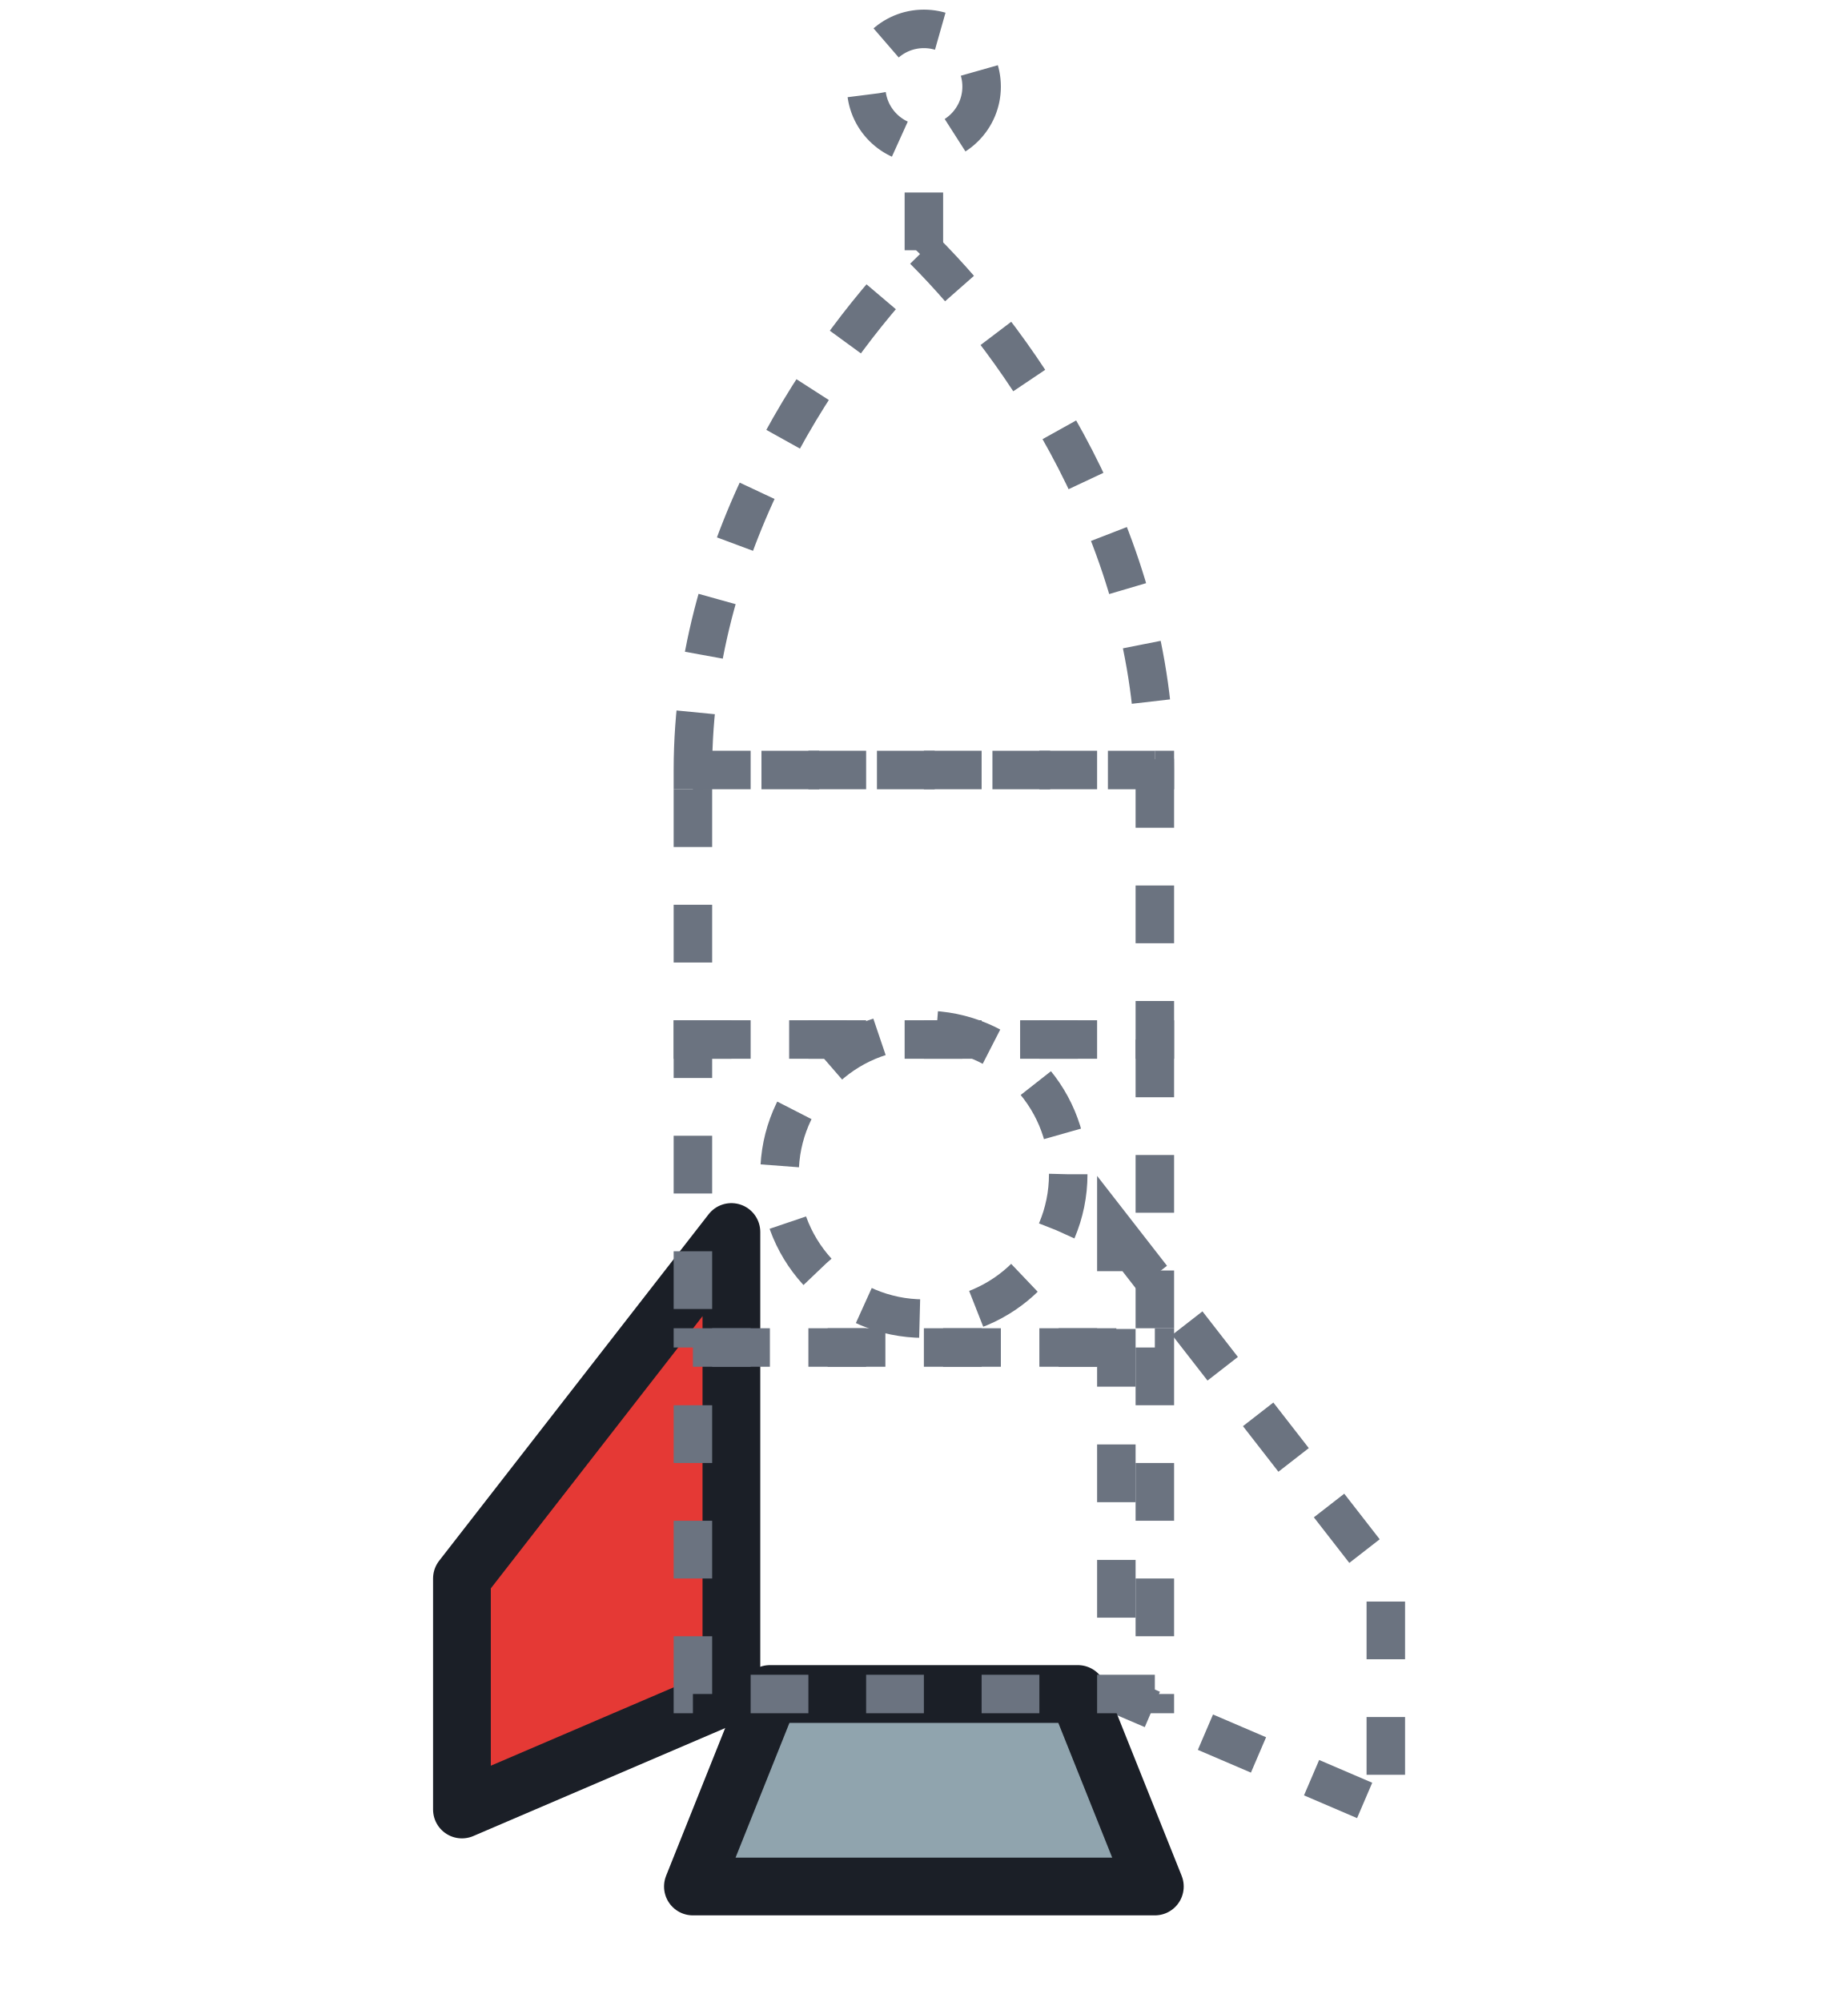
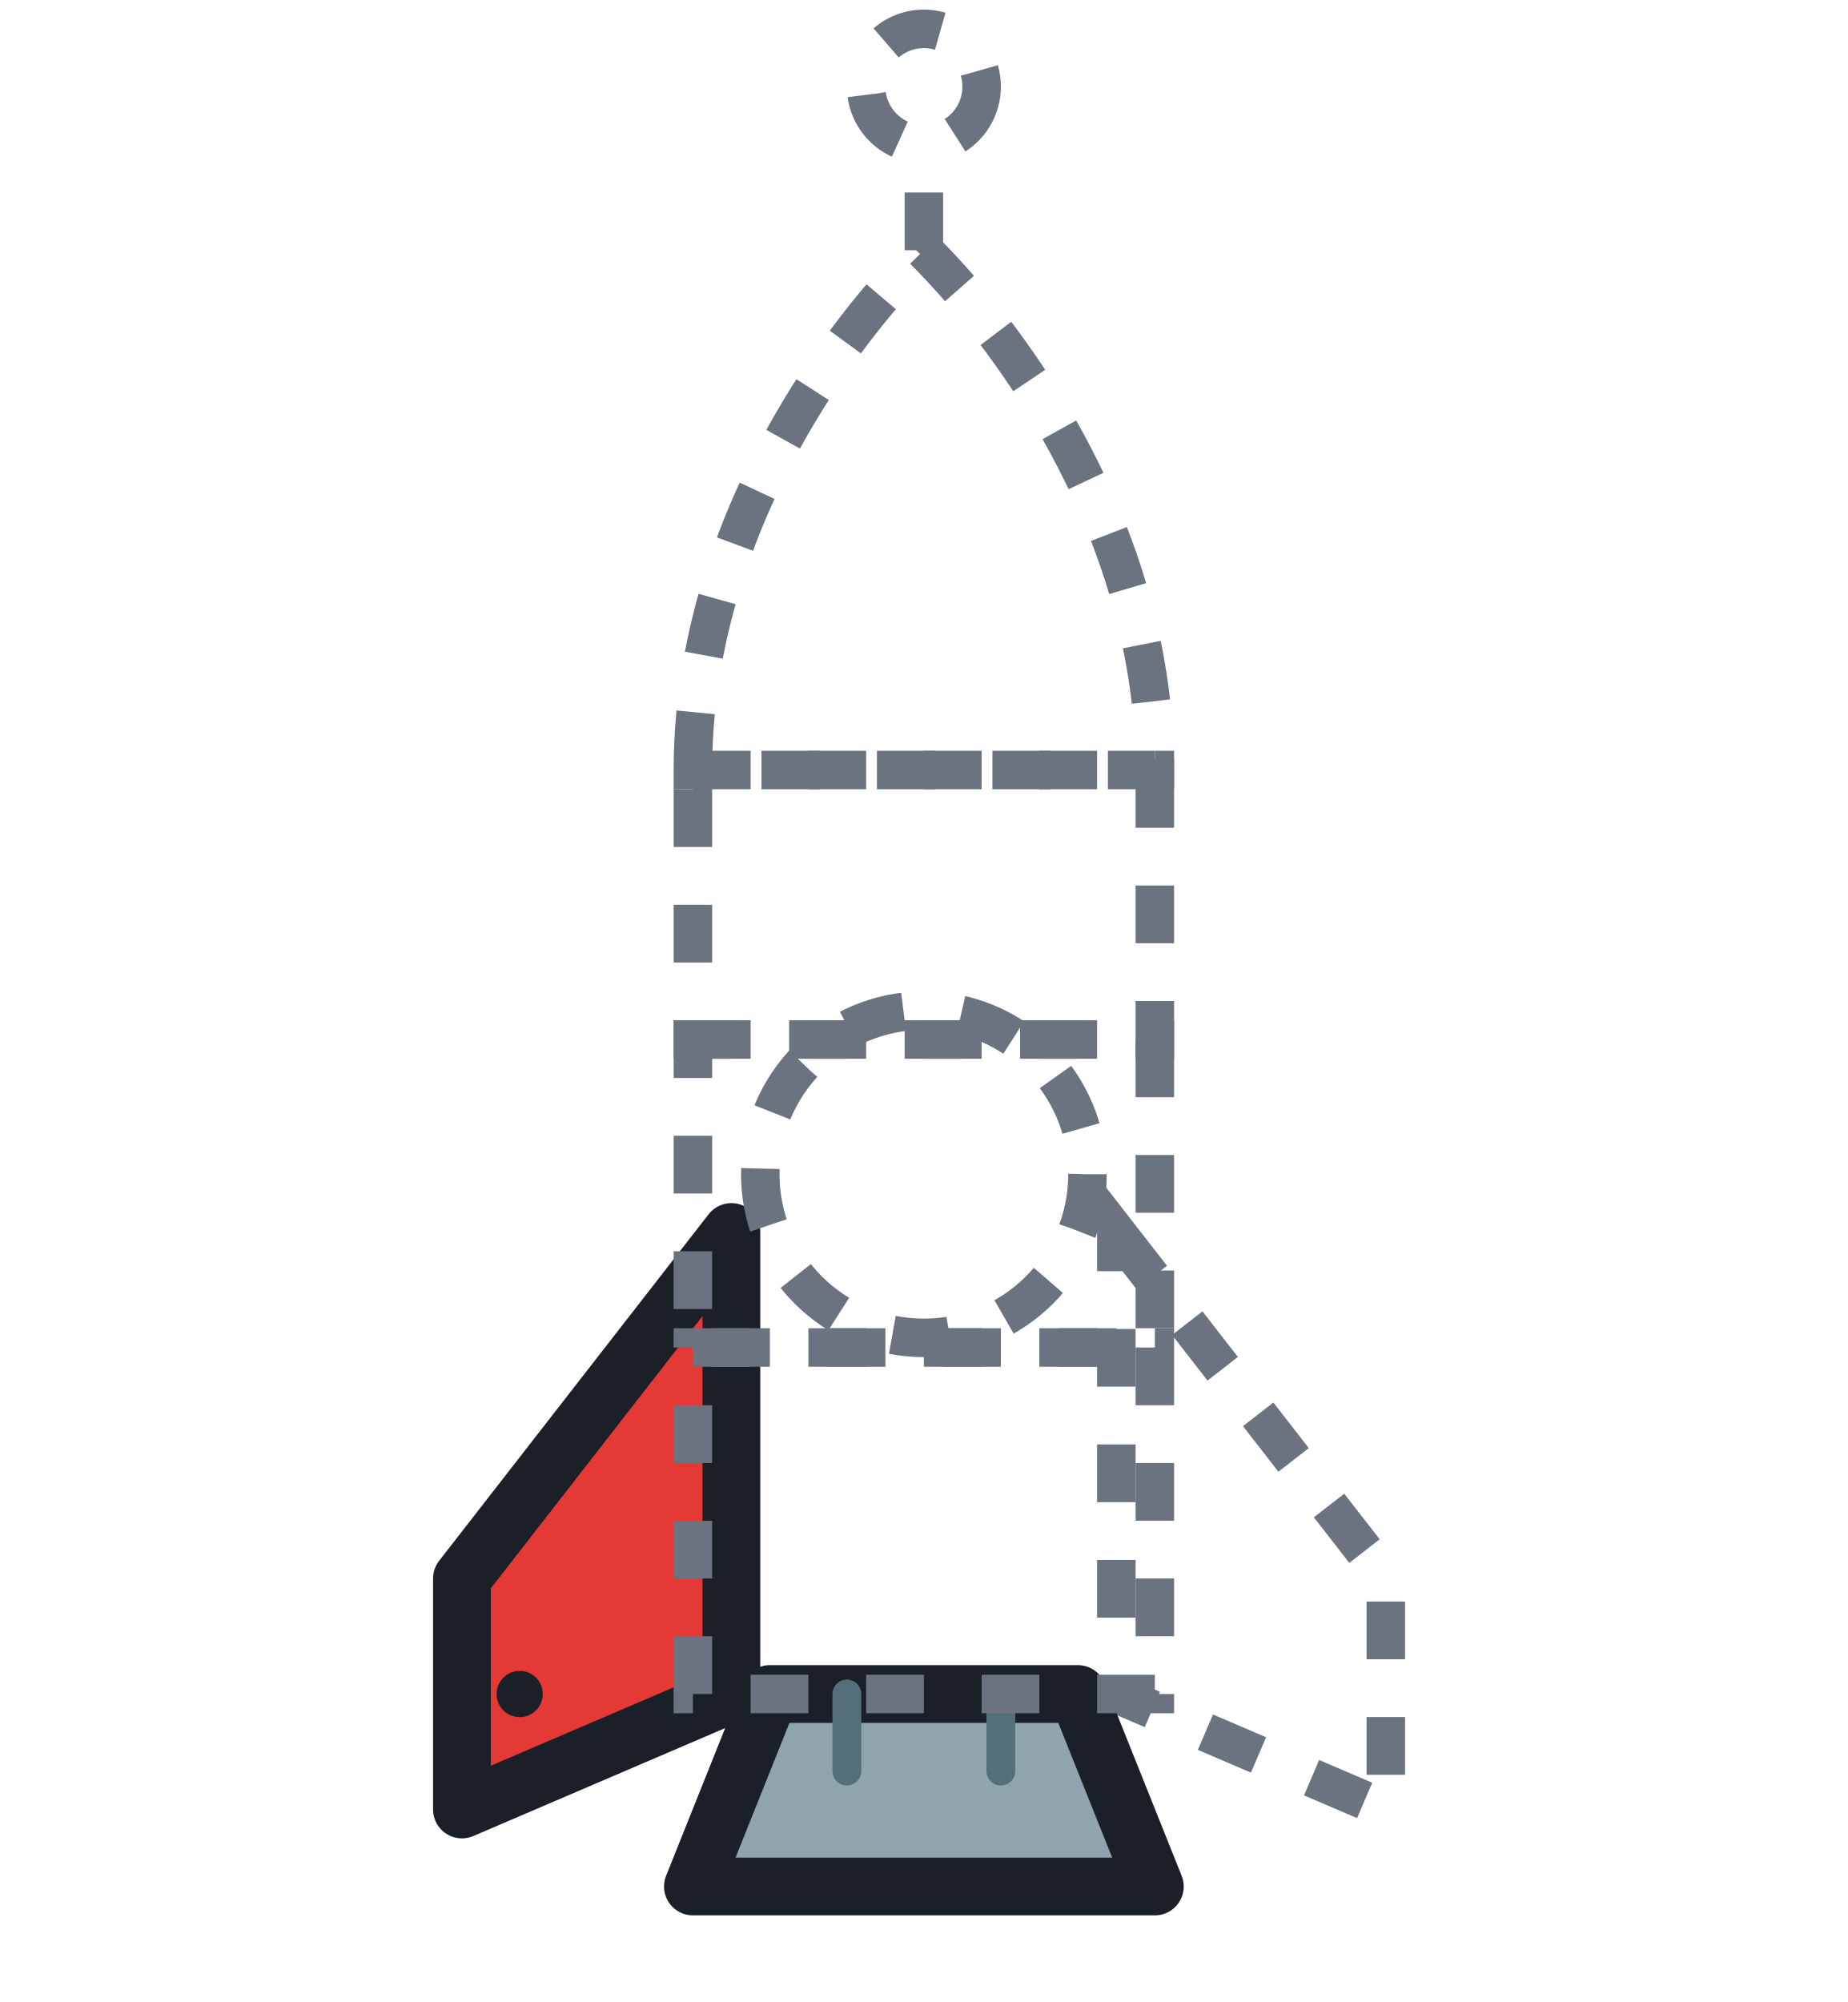
<svg xmlns="http://www.w3.org/2000/svg" viewBox="-16 -8 96 104">
-   <path d="M22 56 L8 74 V86 L22 80 Z" fill="#e53935" stroke="#1b1f27" stroke-width="3" stroke-linejoin="round" stroke-linecap="round" />
-   <path d="M42 56 L56 74 V86 L42 80 Z" fill="none" stroke="#6b7380" stroke-width="2" stroke-dasharray="3 3" />
-   <path d="M24 80 H40 L44 90 H20 Z" fill="#90a4ae" stroke="#1b1f27" stroke-width="3" stroke-linejoin="round" stroke-linecap="round" />
+   <g>
+     <path d="M22 56 L8 74 V86 L22 80 Z" fill="#e53935" stroke="#1b1f27" stroke-width="3" stroke-linejoin="round" stroke-linecap="round" />
+     <circle cx="11" cy="80" r="1.2" fill="#1b1f27" />
+   </g>
+   <g>
+     <path d="M42 56 L56 74 V86 L42 80 Z" fill="none" stroke="#6b7380" stroke-width="2" stroke-dasharray="3 3" />
+   </g>
+   <g>
+     <path d="M24 80 H40 L44 90 H20 Z" fill="#90a4ae" stroke="#1b1f27" stroke-width="3" stroke-linejoin="round" stroke-linecap="round" />
+     <path d="M28 80 V84 M36 80 V84" fill="none" stroke="#546e7a" stroke-width="1.5" stroke-linejoin="round" stroke-linecap="round" />
+   </g>
  <g>
    <rect x="20" y="62" width="24" height="18" fill="none" stroke="#6b7380" stroke-width="2" stroke-dasharray="3 3" />
  </g>
-   <rect x="20" y="46" width="24" height="16" fill="none" stroke="#6b7380" stroke-width="2" stroke-dasharray="3 3" />
+   <g>
+     <rect x="20" y="46" width="24" height="16" fill="none" stroke="#6b7380" stroke-width="2" stroke-dasharray="3 3" />
+   </g>
  <g>
    <rect x="20" y="32" width="24" height="14" fill="none" stroke="#6b7380" stroke-width="2" stroke-dasharray="3 3" />
  </g>
-   <path d="M20 32 C20 20 27 10 32 5 C37 10 44 20 44 32 Z" fill="none" stroke="#6b7380" stroke-width="2" stroke-dasharray="3 3" />
-   <circle cx="32" cy="53" r="7.5" fill="none" stroke="#6b7380" stroke-width="2" stroke-dasharray="3 3" />
+   <g>
+     <path d="M20 32 C20 20 27 10 32 5 C37 10 44 20 44 32 Z" fill="none" stroke="#6b7380" stroke-width="2" stroke-dasharray="3 3" />
+   </g>
+   <circle cx="32" cy="53" r="8.5" fill="none" stroke="#6b7380" stroke-width="2" stroke-dasharray="3 3" />
  <g>
    <path d="M32 5 V-1" fill="none" stroke="#6b7380" stroke-width="2" stroke-dasharray="3 3" />
    <circle cx="32" cy="-3.5" r="3" fill="none" stroke="#6b7380" stroke-width="2" stroke-dasharray="3 3" />
  </g>
</svg>
